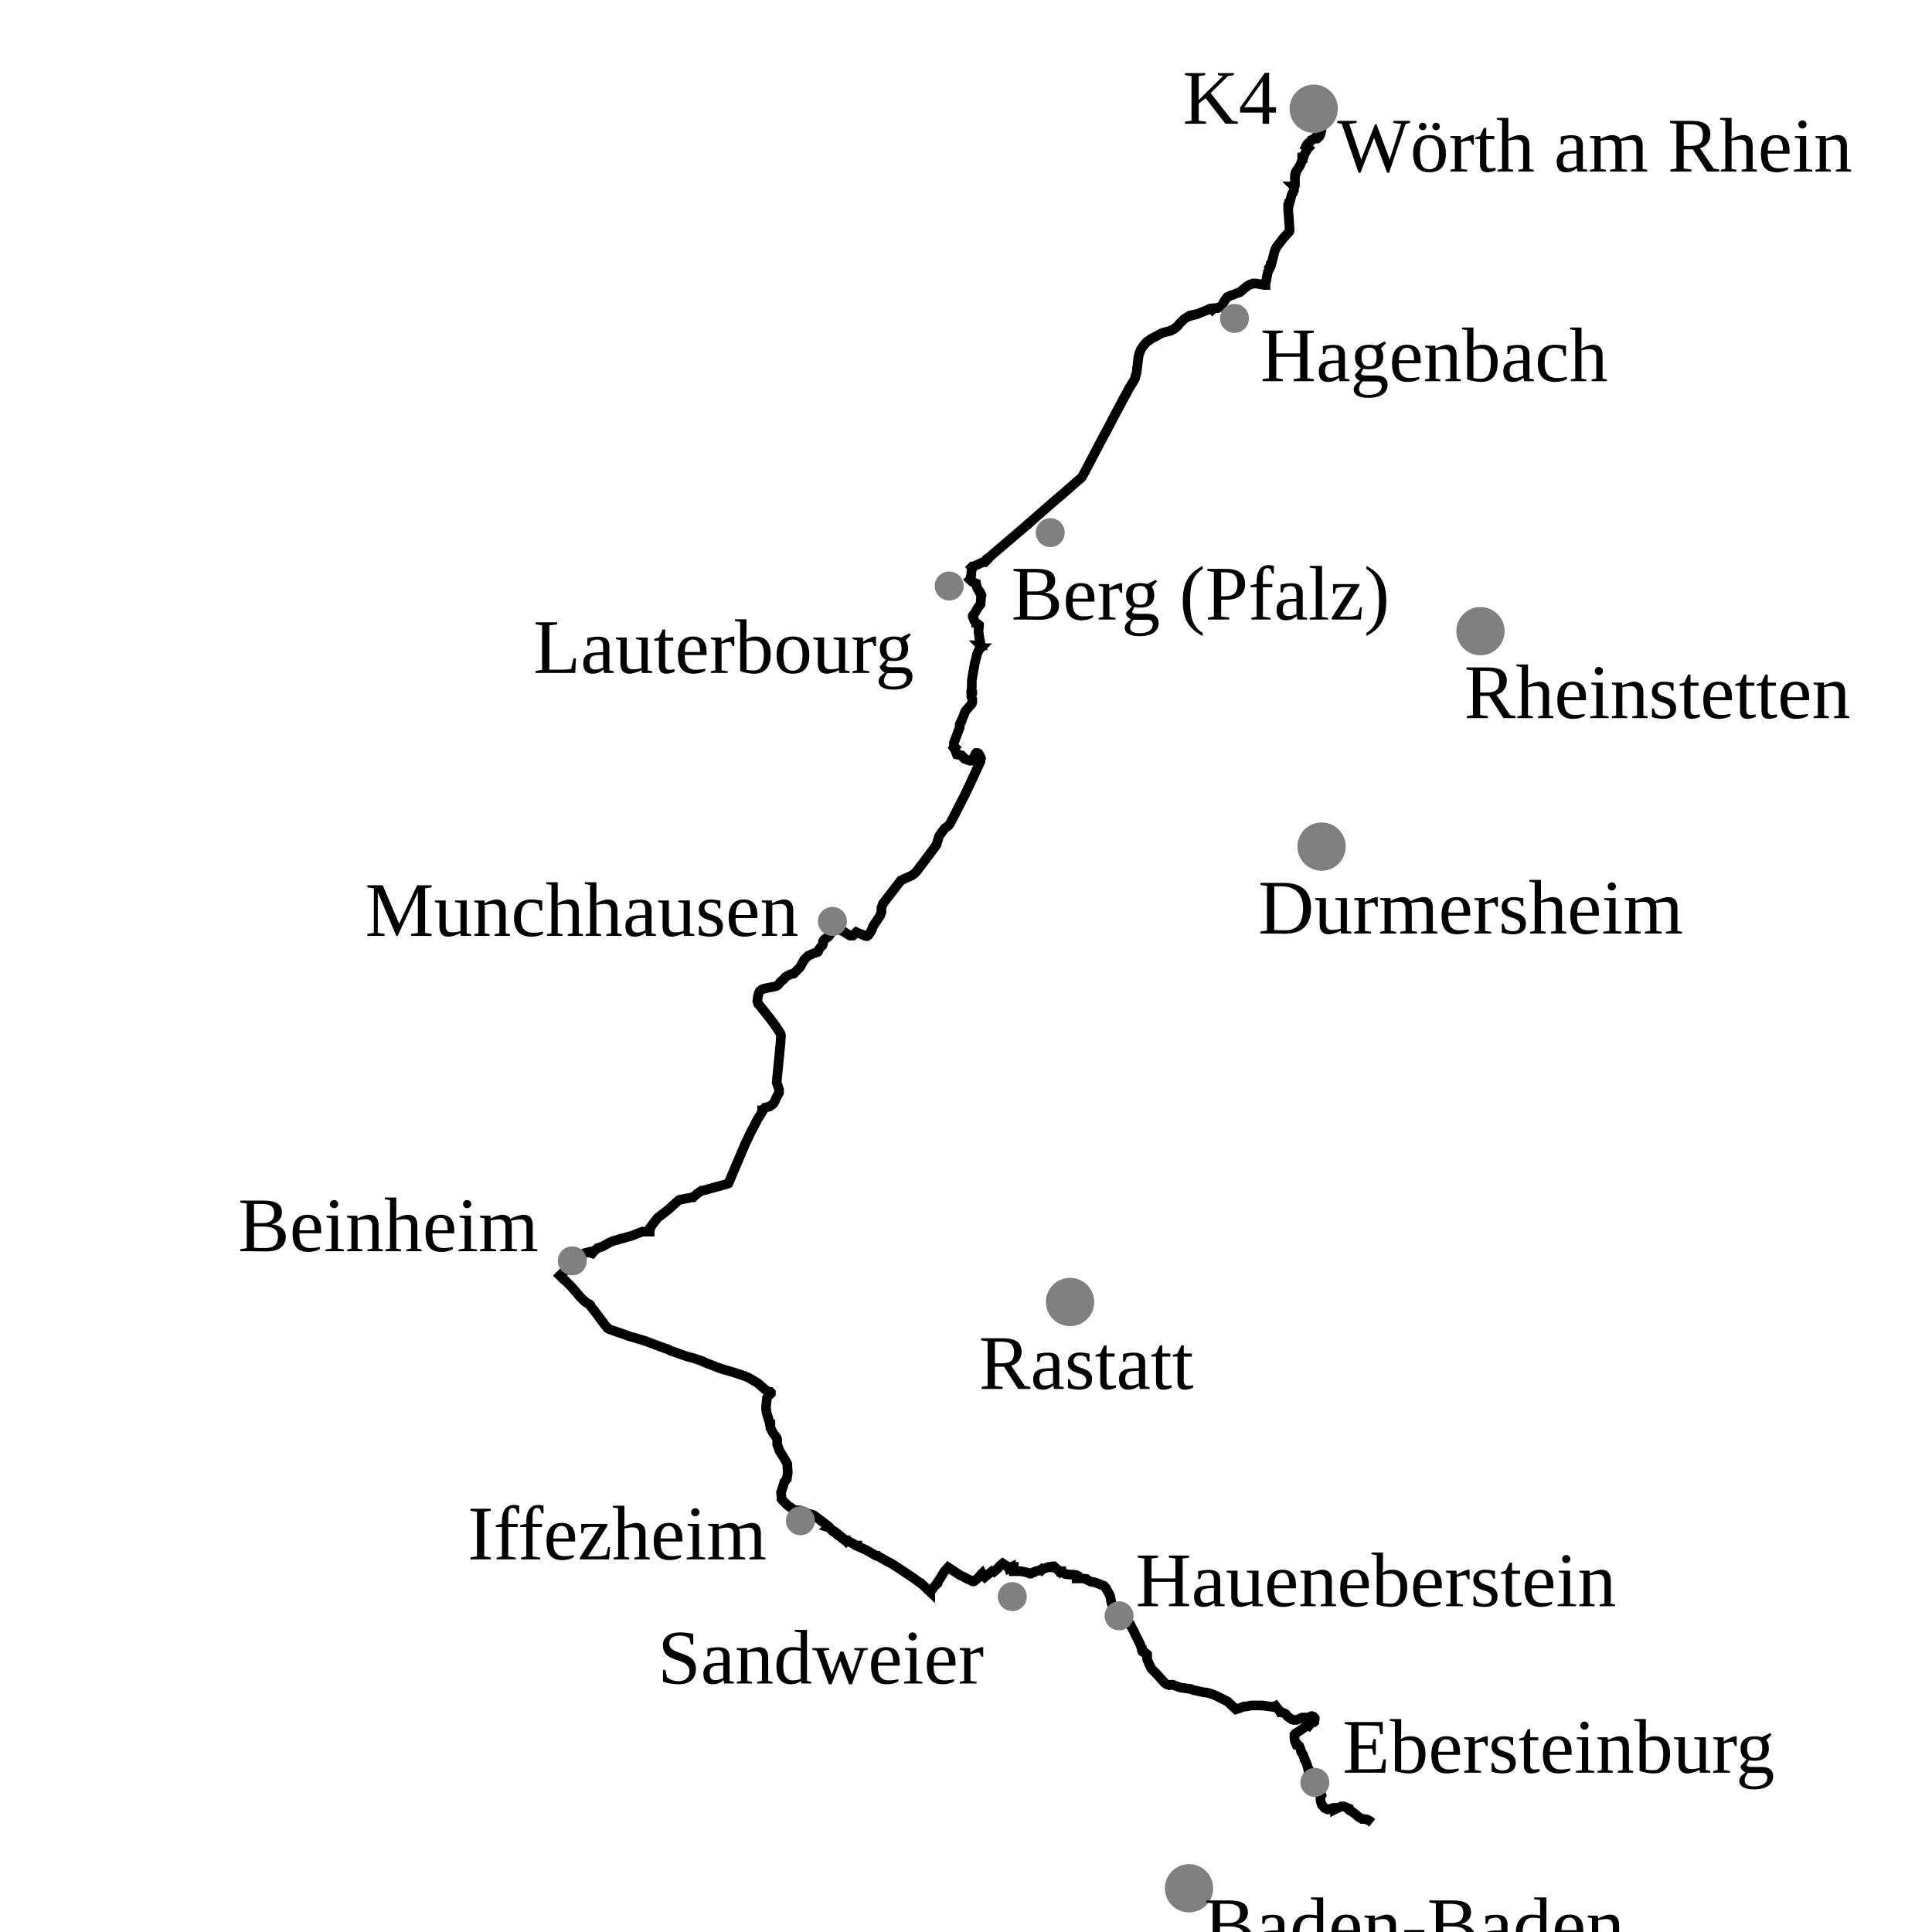
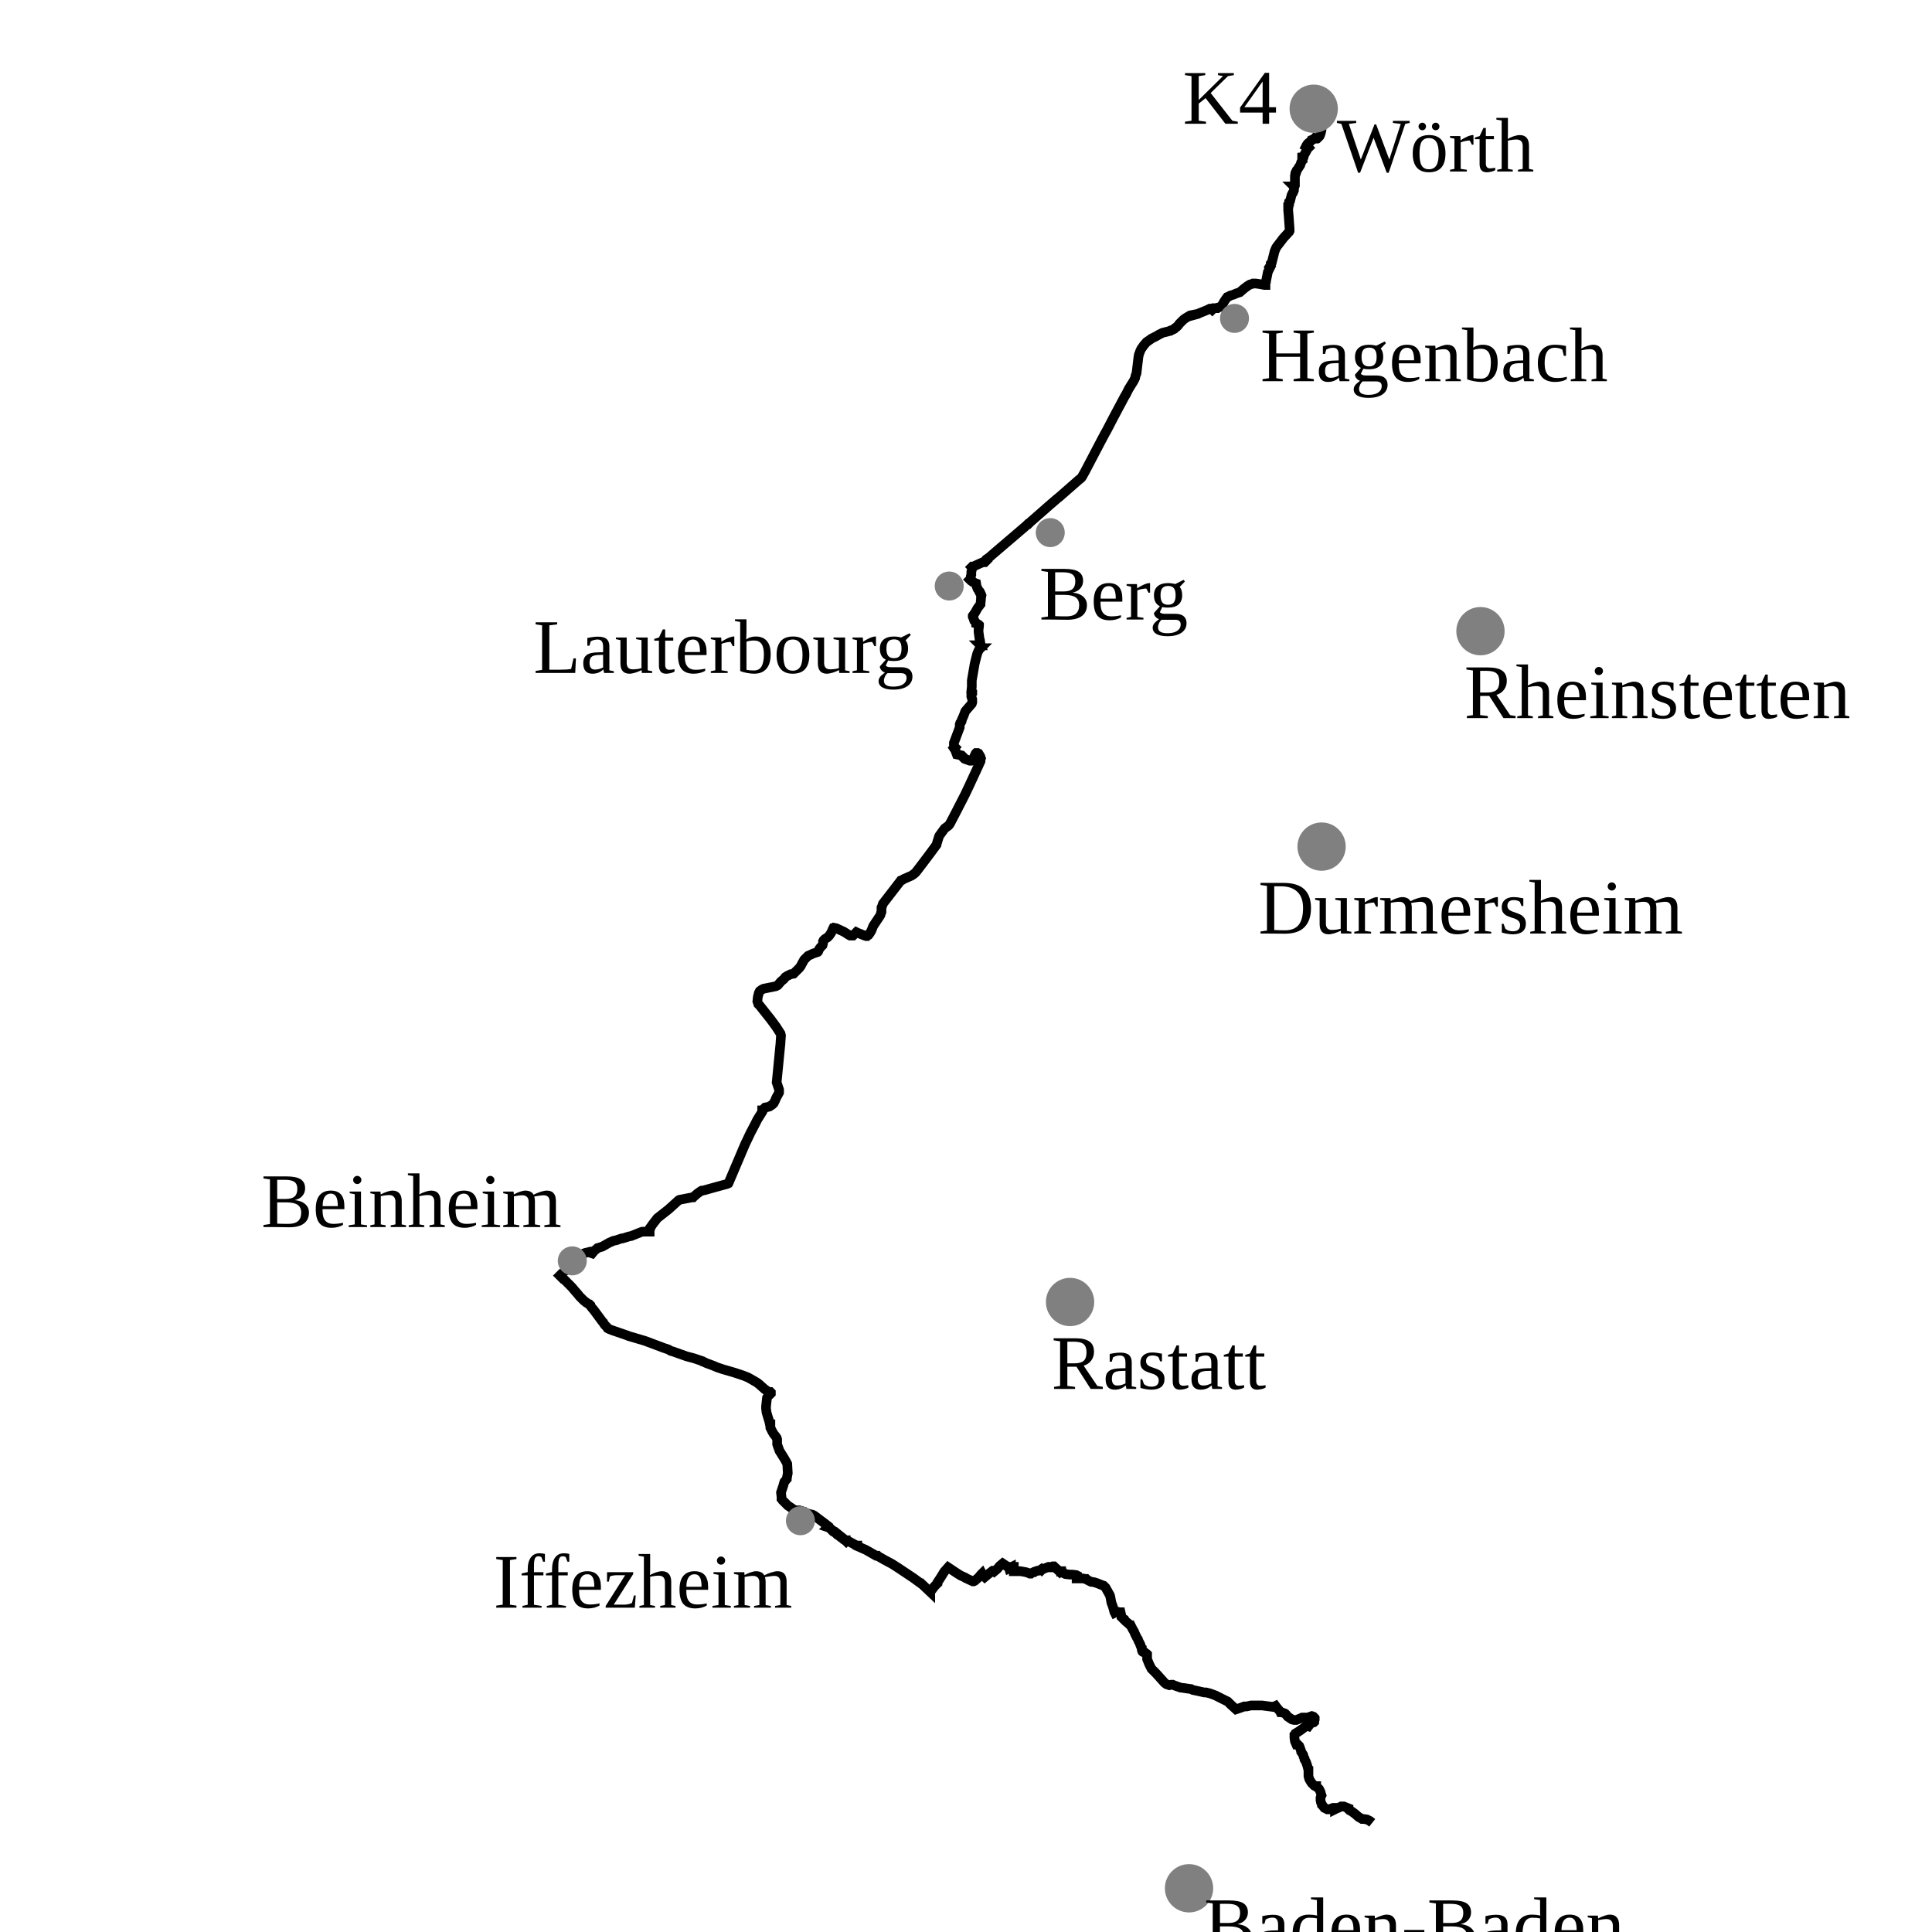
<svg xmlns="http://www.w3.org/2000/svg" height="400" viewBox="(0, 0, 400, 400)" width="400">
  <path d="M284.1,377.4 L283.6,377.0 L283.4,376.9 L283.0,376.7 L282.3,376.6 L282.0,376.6 L281.5,376.3 L281.3,376.2 L280.5,375.5 L279.8,375.0 L279.4,374.8 L279.3,374.7 L279.2,374.6 L279.2,374.4 L278.2,374.0 L278.0,374.0 L277.7,374.0 L277.3,374.2 L276.6,374.5 L276.4,374.6 L276.4,374.5 L276.2,374.4 L276.2,374.3 L276.0,374.3 L275.2,374.6 L275.0,374.6 L274.8,374.6 L274.6,374.5 L274.2,374.3 L273.8,373.8 L273.7,373.7 L273.7,373.6 L273.5,373.2 L273.4,372.7 L273.4,372.5 L273.4,372.2 L273.5,371.9 L273.6,371.7 L273.5,371.4 L273.4,371.0 L273.3,370.8 L273.1,370.4 L272.9,370.2 L272.5,369.9 L272.5,369.8 L272.5,369.8 L272.4,369.8 L272.3,369.8 L272.1,369.7 L271.9,369.5 L271.6,369.2 L271.4,368.9 L271.4,368.9 L271.1,368.4 L271.0,368.1 L270.9,367.7 L270.9,367.4 L270.9,367.2 L270.9,367.0 L270.9,366.8 L270.9,366.6 L270.9,366.3 L270.9,366.2 L270.8,366.1 L270.7,365.7 L270.4,364.8 L270.1,364.3 L270.1,364.1 L269.9,363.7 L269.8,363.3 L269.4,362.7 L269.4,362.6 L269.2,362.0 L269.0,361.5 L268.8,361.3 L268.7,361.2 L268.4,361.2 L268.1,360.5 L268.0,359.8 L268.0,359.4 L268.0,359.2 L268.1,359.1 L268.2,358.9 L268.7,358.6 L269.3,358.2 L270.1,357.6 L270.5,357.4 L270.6,357.3 L270.9,357.4 L271.2,357.0 L271.3,356.9 L271.6,356.7 L272.0,356.6 L272.1,356.5 L272.1,356.3 L272.2,356.0 L272.2,355.8 L272.1,355.7 L272.1,355.6 L272.0,355.5 L271.9,355.4 L271.6,355.3 L271.3,355.4 L270.8,355.6 L270.7,355.6 L270.3,355.6 L269.9,355.6 L269.6,355.6 L269.4,355.7 L268.4,356.1 L268.2,356.1 L267.9,356.1 L267.5,356.0 L266.9,355.6 L266.6,355.4 L266.3,355.0 L266.1,354.8 L265.9,354.7 L265.3,354.5 L265.1,354.5 L265.0,354.3 L264.4,353.6 L264.1,353.2 L264.1,353.2 L263.9,353.3 L263.8,353.3 L263.6,353.4 L261.3,353.1 L260.2,353.1 L259.7,353.1 L259.0,353.1 L258.1,353.3 L257.6,353.3 L256.8,353.6 L255.9,353.9 L254.8,352.9 L254.6,352.7 L254.2,352.3 L253.6,352.0 L251.6,351.0 L250.5,350.6 L249.7,350.4 L249.3,350.4 L247.5,350.0 L247.0,349.9 L246.6,349.7 L244.4,349.4 L243.0,348.9 L242.8,348.8 L242.5,348.8 L242.1,348.9 L241.5,348.7 L241.1,348.4 L240.3,347.5 L239.3,346.4 L238.4,345.5 L237.9,344.5 L237.5,343.5 L237.5,342.6 L237.5,342.5 L237.4,342.4 L237.2,342.3 L237.1,342.2 L237.0,342.2 L236.9,342.1 L236.6,342.0 L236.5,341.9 L236.4,341.6 L236.4,341.2 L236.3,341.1 L236.1,340.6 L236.1,340.5 L235.7,339.7 L235.6,339.4 L235.4,339.1 L235.2,338.7 L235.0,338.3 L234.8,337.8 L234.5,337.3 L234.3,336.9 L234.1,336.5 L234.0,336.5 L233.9,336.4 L233.8,336.3 L233.7,336.2 L233.7,336.2 L233.1,335.7 L232.9,335.5 L232.8,335.3 L232.6,335.2 L232.2,334.8 L232.2,334.7 L232.0,333.8 L231.8,333.8 L231.4,333.7 L231.3,333.7 L231.2,333.7 L230.8,333.9 L230.7,333.7 L230.6,333.3 L230.4,332.6 L230.1,331.8 L229.9,330.7 L229.8,330.3 L228.9,328.7 L228.5,328.3 L228.2,328.2 L227.2,327.8 L226.6,327.6 L226.0,327.5 L225.9,327.5 L225.5,327.3 L225.1,327.1 L224.9,326.9 L224.8,326.9 L224.7,326.9 L224.2,326.8 L222.9,326.8 L222.9,326.7 L222.9,326.6 L223.0,326.4 L223.0,326.2 L222.8,326.1 L222.0,326.0 L221.6,326.0 L221.5,326.0 L220.6,325.9 L220.4,325.8 L220.2,325.7 L220.0,325.4 L219.9,325.4 L219.7,325.4 L219.7,325.3 L219.6,325.3 L219.5,325.3 L219.5,325.3 L219.4,325.4 L219.3,325.3 L218.3,324.4 L218.2,324.3 L218.1,324.3 L218.1,324.3 L218.0,324.4 L217.8,324.5 L217.5,324.5 L217.5,324.4 L217.4,324.4 L217.4,324.4 L217.1,324.4 L217.1,324.4 L216.1,324.8 L215.8,324.9 L215.7,325.0 L215.6,324.9 L215.3,325.1 L215.0,325.2 L214.8,325.2 L214.2,325.4 L214.1,325.5 L214.0,325.5 L213.8,325.6 L213.5,325.7 L213.4,325.8 L213.3,325.8 L213.2,325.8 L213.0,325.7 L212.4,325.5 L211.3,325.3 L211.1,325.3 L210.0,325.3 L209.9,325.3 L209.9,325.0 L209.9,324.5 L209.9,324.4 L209.8,324.4 L209.8,324.4 L209.8,324.6 L209.3,324.6 L209.3,324.5 L208.9,324.7 L208.8,324.4 L208.5,324.3 L207.6,323.7 L207.0,324.2 L206.5,324.8 L205.9,325.3 L205.8,325.2 L205.7,325.2 L205.6,325.2 L205.5,325.3 L205.4,325.3 L204.5,326.0 L203.9,326.5 L203.8,326.4 L203.4,326.0 L203.3,325.8 L203.1,326.0 L202.6,326.6 L201.8,327.3 L201.6,327.4 L201.4,327.4 L199.9,326.7 L199.8,326.6 L198.9,326.2 L198.1,325.7 L196.3,324.5 L195.5,325.4 L194.7,326.7 L194.1,327.6 L194.1,327.8 L193.5,328.4 L192.9,329.2 L192.7,329.4 L192.6,329.5 L192.6,329.6 L190.8,327.9 L190.7,327.8 L190.6,327.8 L189.1,326.7 L186.1,324.7 L184.7,323.8 L183.2,323.0 L181.8,322.2 L181.7,322.1 L181.5,322.1 L181.5,322.1 L181.4,322.1 L179.3,320.9 L177.5,320.1 L177.5,320.0 L177.3,320.0 L177.0,319.8 L175.7,319.1 L175.4,319.0 L175.3,319.0 L175.2,319.1 L175.1,319.0 L175.1,319.0 L175.1,318.9 L175.0,318.9 L174.8,318.8 L174.7,318.6 L174.2,318.2 L174.2,318.2 L174.2,318.3 L173.6,317.9 L173.6,317.8 L173.6,317.9 L173.2,317.6 L172.9,317.3 L172.7,317.2 L172.7,317.2 L172.5,317.1 L172.1,316.7 L172.2,316.7 L171.7,316.3 L171.4,316.2 L171.5,316.1 L171.5,316.0 L170.6,315.3 L169.0,314.1 L168.6,313.8 L168.2,313.6 L167.7,313.5 L166.8,313.2 L166.6,313.1 L166.5,313.0 L166.0,312.9 L165.9,312.8 L165.5,312.7 L165.3,312.7 L165.1,312.7 L164.8,312.7 L164.7,312.7 L164.5,312.6 L164.3,312.6 L164.0,312.3 L163.7,312.1 L163.1,311.7 L162.9,311.5 L162.4,311.0 L162.0,310.6 L161.9,310.4 L161.8,310.3 L161.8,310.2 L161.8,309.9 L161.7,309.0 L161.9,308.4 L162.2,307.5 L162.3,307.1 L162.4,306.8 L162.9,306.2 L162.9,306.1 L163.1,305.0 L163.0,303.1 L162.8,302.7 L162.4,302.0 L161.9,301.2 L161.4,300.4 L161.1,299.6 L160.9,299.0 L160.9,298.3 L160.9,298.0 L160.8,297.7 L160.6,297.4 L160.2,296.9 L159.9,296.4 L159.8,296.2 L159.6,295.8 L159.5,295.6 L159.5,294.9 L159.4,294.9 L159.3,294.4 L158.9,293.1 L158.7,292.4 L158.6,291.6 L158.6,291.2 L158.7,290.3 L158.8,289.4 L159.0,289.1 L159.1,288.8 L159.4,288.6 L159.5,288.6 L159.6,288.5 L159.6,288.4 L159.6,288.3 L159.5,288.2 L159.4,288.2 L159.3,288.2 L159.1,288.2 L159.0,288.1 L158.3,287.6 L157.4,286.8 L157.3,286.7 L156.8,286.3 L156.3,286.0 L155.6,285.6 L154.9,285.2 L153.9,284.8 L152.1,284.2 L149.7,283.5 L149.1,283.3 L148.5,283.1 L147.8,282.8 L146.2,282.2 L145.8,282.0 L145.5,281.9 L145.4,281.8 L143.6,281.2 L142.1,280.8 L140.7,280.3 L139.3,279.8 L138.9,279.7 L138.4,279.4 L137.5,279.1 L133.5,277.6 L130.1,276.6 L129.9,276.5 L126.7,275.4 L126.2,275.2 L125.8,275.0 L125.6,274.7 L125.2,274.3 L125.0,274.0 L124.9,273.8 L124.7,273.6 L123.0,271.3 L122.5,270.7 L122.2,270.3 L122.2,270.2 L122.1,270.1 L122.0,270.1 L121.6,269.8 L121.4,269.7 L121.3,269.6 L120.9,269.3 L120.3,268.7 L120.0,268.4 L119.6,267.9 L118.9,267.1 L118.9,267.1 L118.4,266.5 L117.6,265.7 L116.9,265.0 L116.7,264.9 L115.9,264.1 L116.3,263.7 L116.9,263.2 L117.4,262.7 L117.8,262.2 L118.1,261.7 L118.5,261.2 L118.5,261.1 L118.5,261.0 L118.7,261.0 L119.2,261.0 L119.4,260.9 L119.6,260.8 L119.7,260.7 L120.0,260.4 L120.3,260.0 L120.5,259.7 L120.7,259.6 L120.9,259.5 L121.2,259.4 L122.0,259.2 L122.1,259.3 L122.3,259.4 L122.3,259.4 L122.6,259.5 L123.1,258.9 L123.5,258.6 L123.7,258.4 L124.7,258.1 L126.1,257.3 L127.0,256.9 L127.5,256.8 L128.7,256.4 L128.9,256.4 L130.2,256.0 L130.7,255.9 L132.7,255.1 L133.0,255.0 L134.4,255.0 L134.5,255.0 L134.5,254.8 L134.6,254.5 L134.6,254.2 L134.9,253.8 L135.1,253.5 L136.1,252.2 L138.4,250.4 L140.5,248.5 L140.7,248.4 L143.3,247.9 L143.5,247.9 L143.7,247.7 L144.4,247.1 L145.1,246.6 L145.3,246.5 L145.5,246.5 L145.9,246.4 L150.6,245.1 L150.8,245.0 L150.9,244.8 L152.6,240.8 L154.3,236.8 L154.5,236.4 L155.4,234.5 L156.3,232.8 L156.8,231.8 L157.8,230.2 L157.8,230.0 L157.8,230.0 L157.8,229.9 L157.9,229.9 L158.0,229.8 L158.1,229.6 L158.3,229.4 L158.4,229.3 L158.9,229.2 L159.3,229.1 L159.6,228.9 L159.9,228.7 L160.2,228.4 L160.5,227.8 L160.7,227.3 L161.2,226.4 L161.3,226.2 L161.3,225.9 L161.3,225.6 L160.9,224.4 L160.8,224.1 L161.6,215.9 L161.6,215.7 L161.7,214.4 L161.6,214.0 L160.7,212.6 L159.6,211.1 L157.3,208.2 L157.0,207.9 L156.9,207.6 L156.8,207.3 L156.9,206.4 L157.1,205.6 L157.3,205.2 L157.7,204.9 L158.1,204.7 L160.6,204.2 L161.0,204.0 L161.1,203.9 L161.7,203.2 L162.3,202.7 L162.6,202.3 L162.9,202.1 L163.3,201.9 L163.7,201.7 L164.3,201.6 L164.5,201.4 L164.9,201.0 L165.5,200.4 L165.8,200.0 L166.0,199.6 L166.5,198.7 L166.9,198.3 L167.2,198.0 L167.3,197.9 L168.4,197.4 L169.3,197.1 L169.4,197.0 L169.6,196.5 L169.9,196.1 L170.3,195.7 L170.4,195.3 L170.4,194.9 L170.5,194.7 L170.8,194.4 L171.3,194.1 L171.7,193.7 L171.9,193.4 L172.1,193.1 L172.4,192.4 L172.5,192.2 L172.6,192.2 L172.7,192.1 L173.2,192.2 L173.6,192.4 L174.7,192.9 L175.8,193.6 L176.0,193.7 L176.3,193.7 L176.6,193.7 L176.8,193.5 L177.3,193.0 L177.5,193.1 L179.0,193.7 L179.3,193.8 L179.5,193.8 L179.6,193.7 L179.8,193.6 L180.1,193.2 L180.4,192.7 L180.8,191.7 L182.2,189.6 L182.3,189.4 L182.4,189.0 L182.5,188.8 L182.5,187.9 L182.6,187.7 L182.8,187.1 L186.2,182.7 L186.5,182.3 L186.8,182.2 L187.1,182.0 L188.7,181.3 L189.0,181.1 L189.4,180.8 L189.6,180.6 L190.0,180.1 L192.2,177.2 L193.9,174.9 L194.0,174.5 L194.4,173.2 L194.5,173.0 L195.3,171.9 L195.6,171.5 L196.3,171.0 L196.5,170.8 L196.7,170.5 L197.8,168.4 L199.8,164.5 L200.7,162.6 L202.6,158.5 L203.0,157.6 L203.0,157.4 L203.0,157.3 L203.1,157.0 L203.0,156.7 L202.9,156.5 L202.6,156.0 L202.4,155.9 L202.3,155.9 L202.2,155.9 L202.1,155.9 L202.0,156.0 L201.4,157.3 L201.3,157.4 L201.1,157.5 L201.0,157.5 L200.8,157.5 L199.7,157.1 L199.5,156.9 L199.5,156.8 L199.4,156.7 L199.1,156.4 L198.1,156.2 L197.8,155.4 L197.8,155.3 L197.7,155.2 L197.5,154.9 L197.6,154.8 L197.7,154.7 L197.6,154.6 L197.5,154.4 L197.5,154.0 L197.5,153.8 L198.7,150.6 L198.7,150.0 L198.8,149.7 L199.0,149.5 L199.1,149.3 L199.1,149.1 L199.5,148.2 L199.8,147.4 L199.9,147.2 L201.2,145.7 L201.3,145.4 L201.3,145.1 L201.3,144.8 L201.1,144.2 L201.1,143.8 L201.2,143.6 L201.3,143.5 L201.3,143.4 L201.3,143.3 L201.2,143.2 L201.1,143.1 L201.2,142.2 L201.2,140.9 L201.3,140.3 L201.8,137.4 L202.3,135.4 L202.5,134.9 L202.7,134.5 L203.0,134.2 L202.9,134.2 L203.1,134.1 L203.2,134.0 L203.2,133.9 L203.2,133.8 L203.1,133.7 L203.0,133.6 L203.1,133.6 L203.0,133.3 L202.9,132.6 L202.8,132.3 L202.8,132.3 L202.6,130.8 L202.6,130.4 L202.7,129.6 L202.7,129.4 L202.6,129.3 L202.6,129.3 L202.4,129.2 L202.1,129.1 L202.1,129.0 L201.8,128.6 L201.7,128.5 L201.6,128.2 L201.6,128.1 L201.6,128.1 L201.4,127.7 L201.4,127.6 L201.4,127.6 L201.4,127.5 L201.9,126.8 L202.4,125.9 L203.0,125.1 L203.0,125.0 L203.1,124.1 L203.1,123.8 L203.2,123.3 L203.1,123.1 L203.1,123.0 L203.0,122.8 L202.9,122.8 L202.8,122.6 L202.8,122.6 L202.8,122.5 L202.7,122.4 L202.5,122.0 L202.4,121.9 L202.2,121.4 L202.1,120.8 L201.8,120.7 L201.4,120.4 L201.3,120.4 L201.0,120.1 L200.9,120.1 L200.8,120.0 L200.9,119.9 L201.0,119.7 L201.0,119.5 L201.0,119.3 L201.1,119.0 L201.1,118.6 L201.1,118.4 L201.1,118.4 L201.2,118.0 L201.2,117.9 L201.2,117.8 L201.2,117.7 L201.2,117.7 L201.3,117.5 L201.2,117.4 L201.3,117.3 L201.5,117.3 L202.8,116.7 L203.5,116.4 L203.7,116.3 L203.8,116.4 L203.8,116.4 L203.9,116.4 L204.0,116.3 L204.1,116.2 L204.0,116.1 L204.2,115.8 L204.8,115.4 L205.6,114.7 L210.4,110.6 L212.5,108.8 L212.8,108.5 L212.9,108.5 L213.3,108.1 L216.5,105.3 L216.6,105.2 L218.8,103.3 L219.3,102.9 L220.1,102.2 L220.9,101.5 L223.3,99.4 L223.9,98.9 L224.1,98.6 L224.2,98.4 L224.6,97.7 L227.9,91.4 L228.7,89.9 L229.2,89.0 L230.5,86.5 L232.9,82.0 L233.1,81.7 L233.7,80.5 L234.7,78.9 L235.0,78.3 L235.1,77.8 L235.3,77.3 L235.7,73.9 L235.8,73.4 L236.1,72.6 L236.3,72.2 L236.8,71.5 L237.4,70.8 L238.0,70.4 L238.4,70.1 L239.4,69.6 L239.9,69.3 L240.7,68.9 L241.1,68.8 L242.3,68.5 L242.4,68.4 L242.7,68.3 L243.1,68.1 L243.3,67.9 L243.6,67.7 L243.9,67.4 L244.2,67.0 L244.7,66.5 L245.0,66.2 L245.4,65.9 L245.9,65.6 L246.4,65.3 L246.9,65.2 L246.9,65.3 L248.0,65.0 L248.4,64.8 L248.9,64.6 L249.9,64.2 L250.5,63.9 L250.7,63.9 L250.9,64.0 L251.0,64.1 L251.0,64.1 L251.1,64.0 L251.1,64.0 L251.2,63.9 L251.3,63.8 L251.7,63.8 L252.0,63.8 L252.0,63.8 L252.1,63.7 L252.5,63.6 L252.7,63.5 L252.9,63.4 L253.0,63.2 L253.3,62.7 L253.4,62.5 L253.8,61.9 L254.1,61.5 L254.4,61.4 L254.7,61.2 L255.4,61.0 L255.6,60.9 L256.1,60.7 L256.4,60.6 L256.7,60.5 L257.5,59.8 L258.3,59.2 L258.8,58.9 L259.2,58.8 L259.4,58.7 L260.0,58.7 L260.7,58.8 L261.8,59.0 L262.0,59.0 L262.0,58.7 L262.1,58.4 L262.1,58.3 L262.4,56.8 L262.5,56.3 L263.0,55.3 L263.0,55.3 L262.9,55.2 L263.1,54.9 L263.1,54.6 L263.2,54.5 L263.3,54.4 L263.9,52.0 L264.2,51.3 L264.4,51.0 L265.4,49.7 L265.7,49.3 L266.8,48.1 L266.9,48.0 L267.0,47.8 L267.0,47.6 L267.0,47.4 L266.8,44.6 L266.7,43.5 L266.7,43.3 L266.8,42.7 L266.7,42.6 L266.7,42.5 L266.7,42.4 L266.9,42.2 L266.9,42.1 L266.9,41.9 L266.9,41.8 L267.1,41.6 L267.4,40.4 L267.6,40.0 L267.7,39.9 L267.9,39.4 L267.9,39.1 L268.0,38.7 L267.9,38.6 L268.0,38.6 L268.1,38.4 L268.1,37.9 L268.1,37.1 L268.1,36.4 L268.2,35.8 L268.3,35.6 L268.4,35.6 L268.5,35.3 L268.8,34.8 L269.2,34.2 L269.4,33.6 L269.6,33.3 L269.6,33.0 L269.6,32.7 L269.7,32.7 L269.7,32.6 L269.8,32.6 L269.9,32.5 L270.0,32.1 L270.4,31.4 L270.7,30.8 L270.9,30.6 L270.8,30.5 L270.4,30.3 L270.4,30.3 L270.5,30.1 L270.7,29.8 L270.9,29.6 L271.2,29.4 L271.2,29.4 L271.4,29.2 L271.5,29.0 L272.0,28.8 L272.0,28.8 L272.2,28.6 L272.5,28.7 L272.6,28.7 L272.7,28.6 L272.7,28.6 L272.8,28.6 L272.9,28.5 L273.0,28.4 L273.2,28.2 L273.3,28.0 L273.5,27.4 L273.6,26.9 L273.6,26.7 L273.6,26.4 L273.5,26.1 L273.5,26.1 L273.4,25.9 L273.3,25.8 L273.2,25.6 L273.1,25.4 L273.1,25.3 L272.8,24.5 L272.8,24.4 L272.6,24.2 L272.3,23.9 L271.6,23.1 L271.5,22.9 L271.4,22.7 L271.4,22.6" fill="transparent" id="track" stroke="black" stroke-width="2" />
  <g>
-     <circle cx="271.429" cy="22.618" id="wp-36/circle" r="4.000" />
-     <text font-size="16.0" id="wp-36/text" text-anchor="end" x="264.429" y="25.618">
+     <circle cx="271.429" cy="22.618" id="wp-460/circle" r="4.000" />
+     <text font-size="16.0" id="wp-460/text" text-anchor="end" x="264.429" y="25.618">
K4
</text>
    <circle cx="246.176" cy="390.948" fill="Gray" id="wp-1/circle" r="5.000" />
    <text font-size="16.0" id="wp-18/text" text-anchor="start" x="249.271" y="403.948">
Baden-Baden
</text>
    <circle cx="273.618" cy="175.280" fill="Gray" id="wp-2/circle" r="5.000" />
    <text font-size="16.0" id="wp-20/text" text-anchor="start" x="260.502" y="193.280">
Durmersheim
</text>
    <circle cx="221.546" cy="269.563" fill="Gray" id="wp-3/circle" r="5.000" />
-     <text font-size="16.0" id="wp-22/text" text-anchor="start" x="202.672" y="287.563">
+     <text font-size="16.0" id="wp-22/text" text-anchor="start" x="217.672" y="287.563">
Rastatt
</text>
    <circle cx="306.515" cy="130.676" fill="Gray" id="wp-4/circle" r="5.000" />
    <text font-size="16.0" id="wp-23/text" text-anchor="start" x="303.136" y="148.676">
Rheinstetten
</text>
    <circle cx="271.990" cy="22.511" fill="Gray" id="wp-5/circle" r="5.000" />
-     <text font-size="16.0" id="wp-25/text" text-anchor="start" x="276.864" y="35.511">
- Wörth am Rhein
+     <text font-size="16.0" id="wp-25/text" text-anchor="start" x="276.779" y="35.511">
+ Wörth
</text>
-     <circle cx="272.226" cy="369.020" fill="Gray" id="wp-6/circle" r="3.000" />
-     <text font-size="16.0" id="wp-13/text" text-anchor="start" x="277.952" y="367.020">
- Ebersteinburg
- </text>
-     <circle cx="165.721" cy="314.853" fill="Gray" id="wp-7/circle" r="3.000" />
-     <text font-size="16.0" id="wp-15/text" text-anchor="end" x="158.721" y="322.853">
+     <circle cx="165.721" cy="314.853" fill="Gray" id="wp-6/circle" r="3.000" />
+     <text font-size="16.0" id="wp-5/text" text-anchor="start" x="102.163" y="332.853">
Iffezheim
</text>
-     <circle cx="209.584" cy="330.559" fill="Gray" id="wp-8/circle" r="3.000" />
-     <text font-size="16.0" id="wp-16/text" text-anchor="start" x="136.173" y="348.559">
- Sandweier
- </text>
-     <circle cx="231.693" cy="334.542" fill="Gray" id="wp-9/circle" r="3.000" />
-     <text font-size="16.0" id="wp-17/text" text-anchor="start" x="235.103" y="332.542">
- Haueneberstein
- </text>
-     <circle cx="118.487" cy="261.046" fill="Gray" id="wp-10/circle" r="3.000" />
-     <text font-size="16.0" id="wp-18/text" text-anchor="end" x="111.487" y="259.046">
+     <circle cx="118.487" cy="261.046" fill="Gray" id="wp-7/circle" r="3.000" />
+     <text font-size="16.0" id="wp-6/text" text-anchor="start" x="54.077" y="254.046">
Beinheim
</text>
-     <circle cx="172.350" cy="190.772" fill="Gray" id="wp-11/circle" r="3.000" />
-     <text font-size="16.0" id="wp-19/text" text-anchor="end" x="165.350" y="193.772">
- Munchhausen
- </text>
-     <circle cx="196.527" cy="121.330" fill="Gray" id="wp-12/circle" r="3.000" />
-     <text font-size="16.0" id="wp-20/text" text-anchor="start" x="110.422" y="139.330">
+     <circle cx="196.527" cy="121.330" fill="Gray" id="wp-8/circle" r="3.000" />
+     <text font-size="16.0" id="wp-7/text" text-anchor="start" x="110.422" y="139.330">
Lauterbourg
</text>
-     <circle cx="217.444" cy="110.270" fill="Gray" id="wp-13/circle" r="3.000" />
-     <text font-size="16.0" id="wp-21/text" text-anchor="start" x="209.370" y="128.270">
- Berg (Pfalz)
+     <circle cx="217.444" cy="110.270" fill="Gray" id="wp-9/circle" r="3.000" />
+     <text font-size="16.0" id="wp-8/text" text-anchor="start" x="215.149" y="128.270">
+ Berg
</text>
-     <circle cx="255.589" cy="65.922" fill="Gray" id="wp-14/circle" r="3.000" />
-     <text font-size="16.0" id="wp-22/text" text-anchor="start" x="260.926" y="78.922">
+     <circle cx="255.589" cy="65.922" fill="Gray" id="wp-10/circle" r="3.000" />
+     <text font-size="16.0" id="wp-9/text" text-anchor="start" x="260.926" y="78.922">
Hagenbach
</text>
  </g>
  <g />
</svg>
